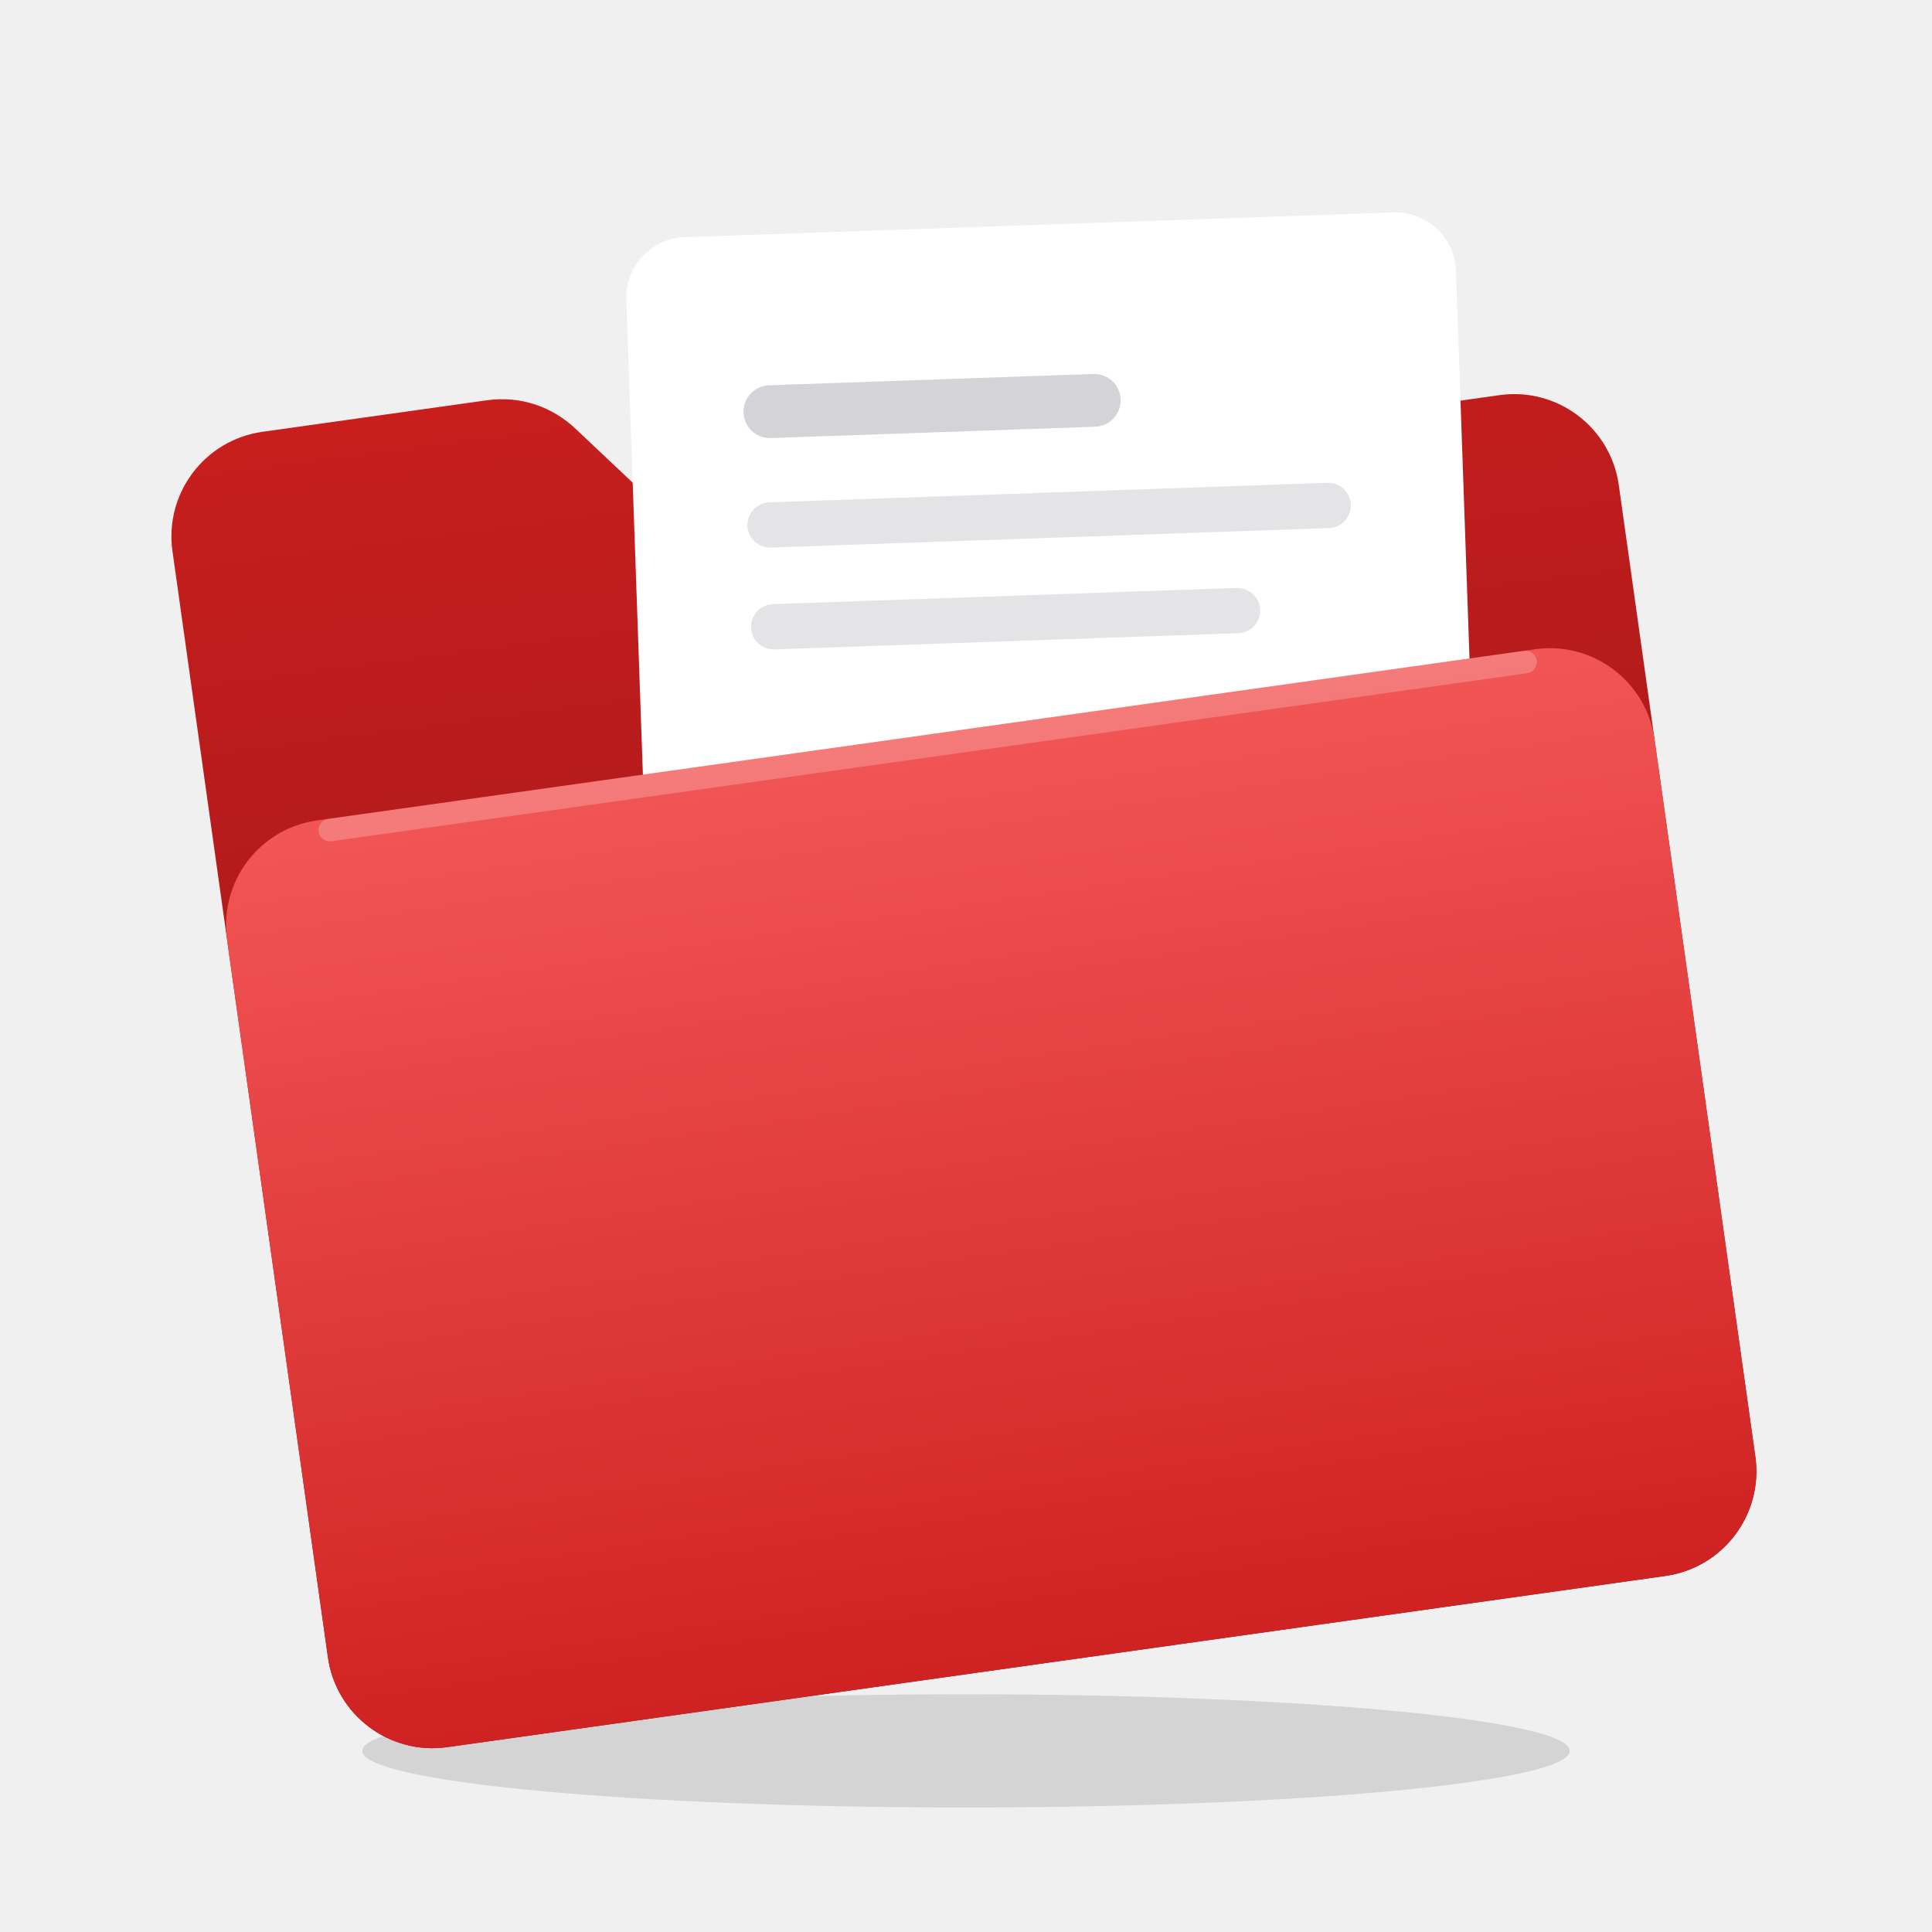
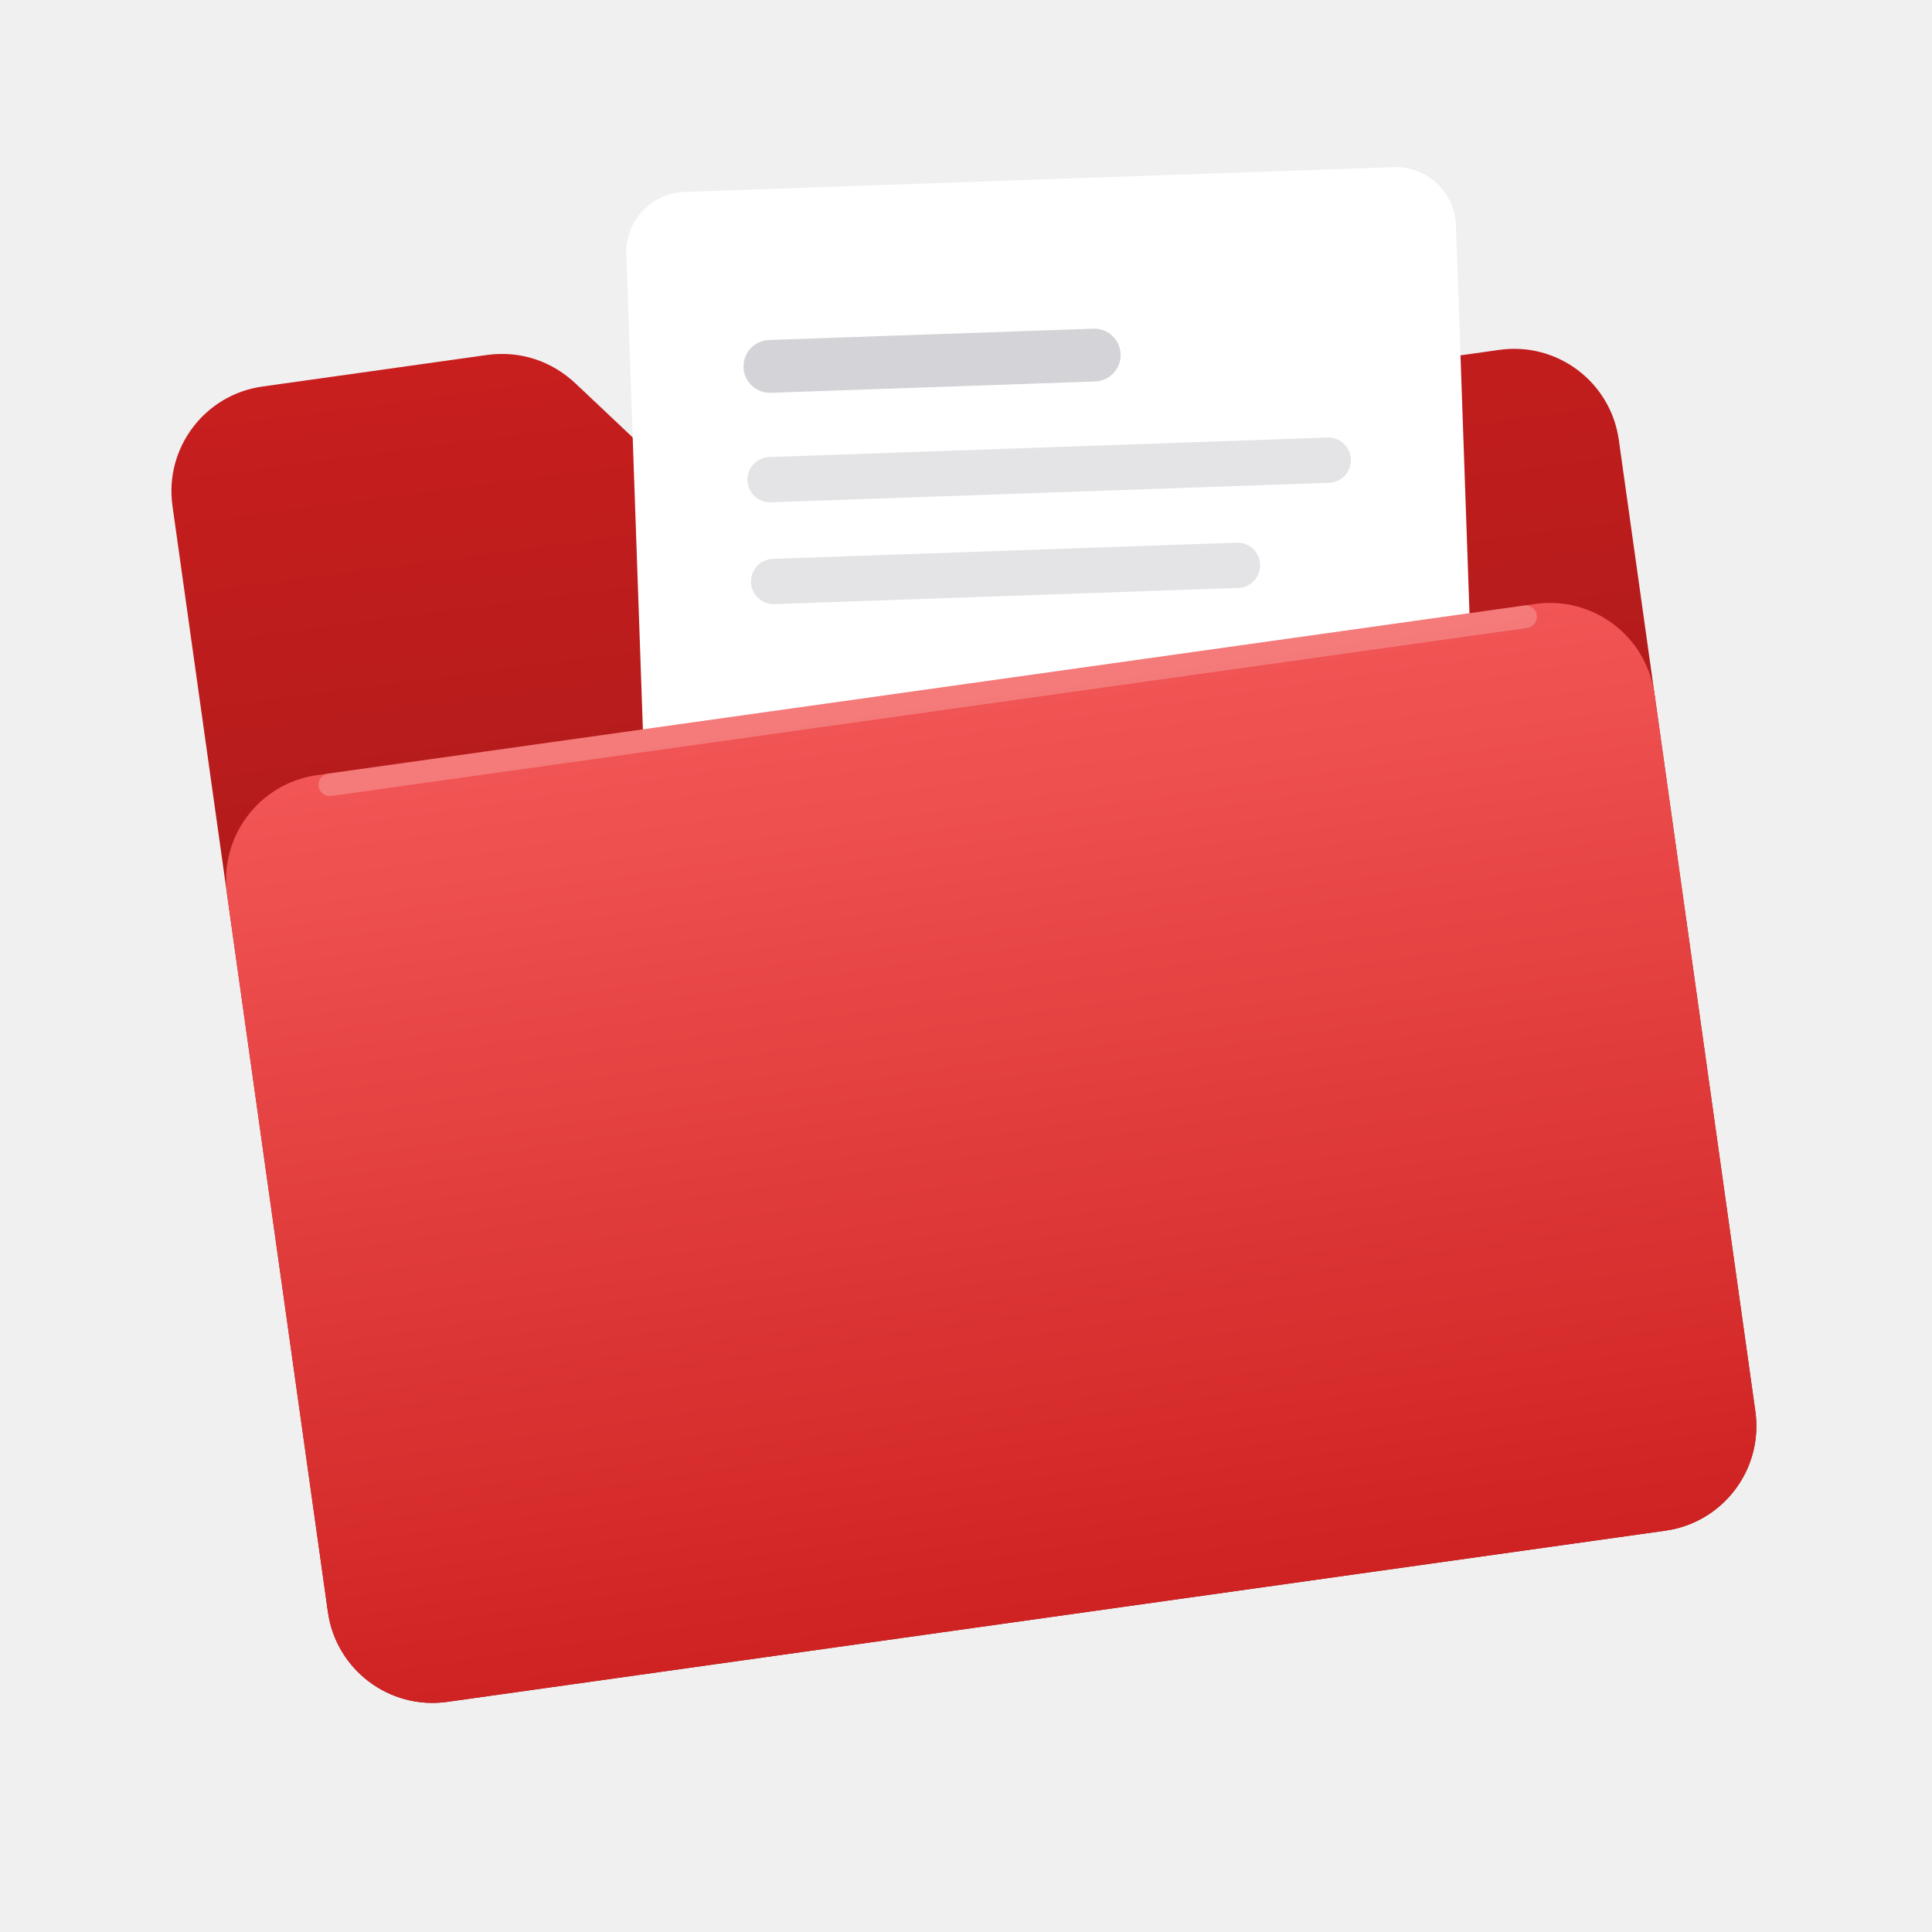
<svg xmlns="http://www.w3.org/2000/svg" viewBox="0 0 1024 1024">
  <defs>
    <linearGradient id="back" x1="0" y1="0" x2="0" y2="1">
      <stop offset="0" stop-color="#C81E1E" />
      <stop offset="1" stop-color="#8F1616" />
    </linearGradient>
    <linearGradient id="front" x1="0" y1="0" x2="0" y2="1">
      <stop offset="0" stop-color="#F25555" />
      <stop offset="1" stop-color="#CF2222" />
    </linearGradient>
  </defs>
-   <ellipse cx="512" cy="928" rx="320" ry="30" fill="#000" opacity="0.12" />
-   <g transform="rotate(-8 512 540)">
+   <g transform="translate(0 -24) rotate(-8 512 540)">
    <path d="M130 236a56 56 0 0 1 56-56h120c18 0 34 8 45 22l40 50h447a56 56 0 0 1 56 56v520a56 56 0 0 1-56 56H186a56 56 0 0 1-56-56Z" fill="url(#back)" />
    <g transform="rotate(6 512 400)">
      <rect x="360" y="120" width="440" height="560" rx="32" fill="#FFFFFF" />
      <rect x="420" y="200" width="200" height="28" rx="14" fill="#D4D4D8" />
      <rect x="420" y="262" width="320" height="24" rx="12" fill="#E4E4E7" />
      <rect x="420" y="316" width="270" height="24" rx="12" fill="#E4E4E7" />
    </g>
    <path d="M130 444a56 56 0 0 1 56-56h652a56 56 0 0 1 56 56v384a56 56 0 0 1-56 56H186a56 56 0 0 1-56-56Z" fill="url(#front)" />
    <rect x="186" y="388" width="652" height="12" rx="6" fill="#FFFFFF" opacity="0.22" />
  </g>
</svg>
